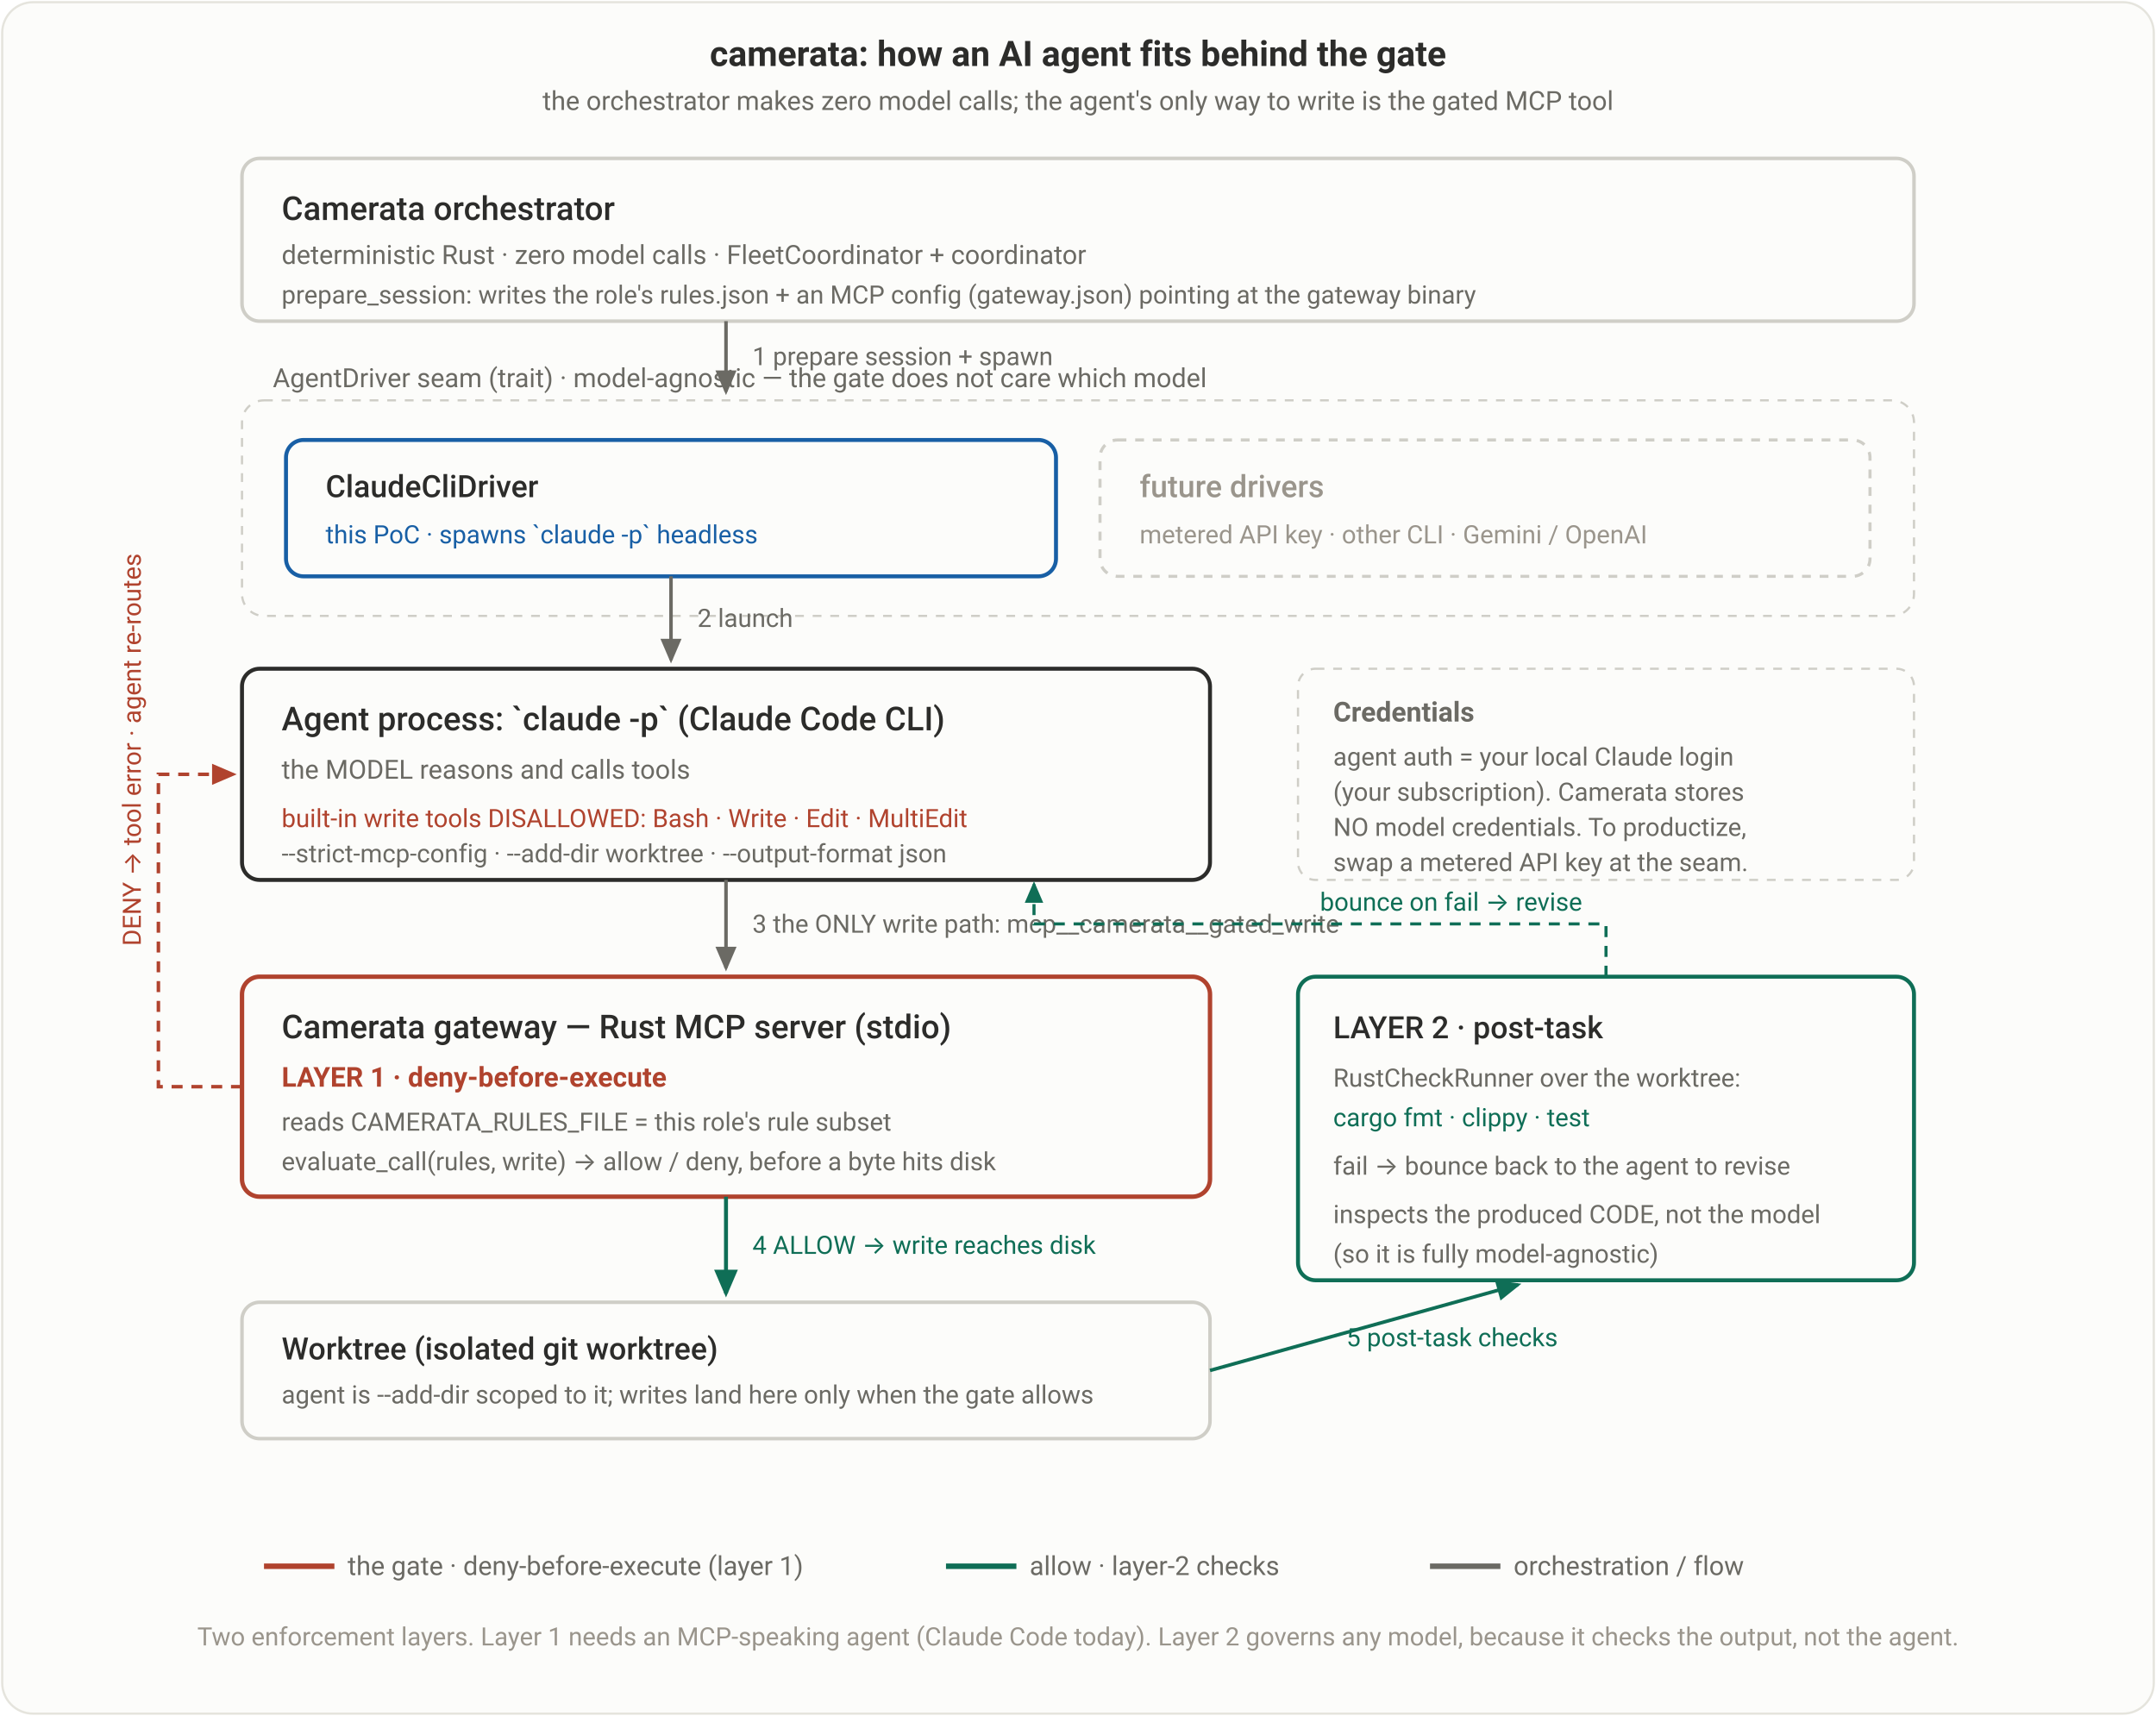
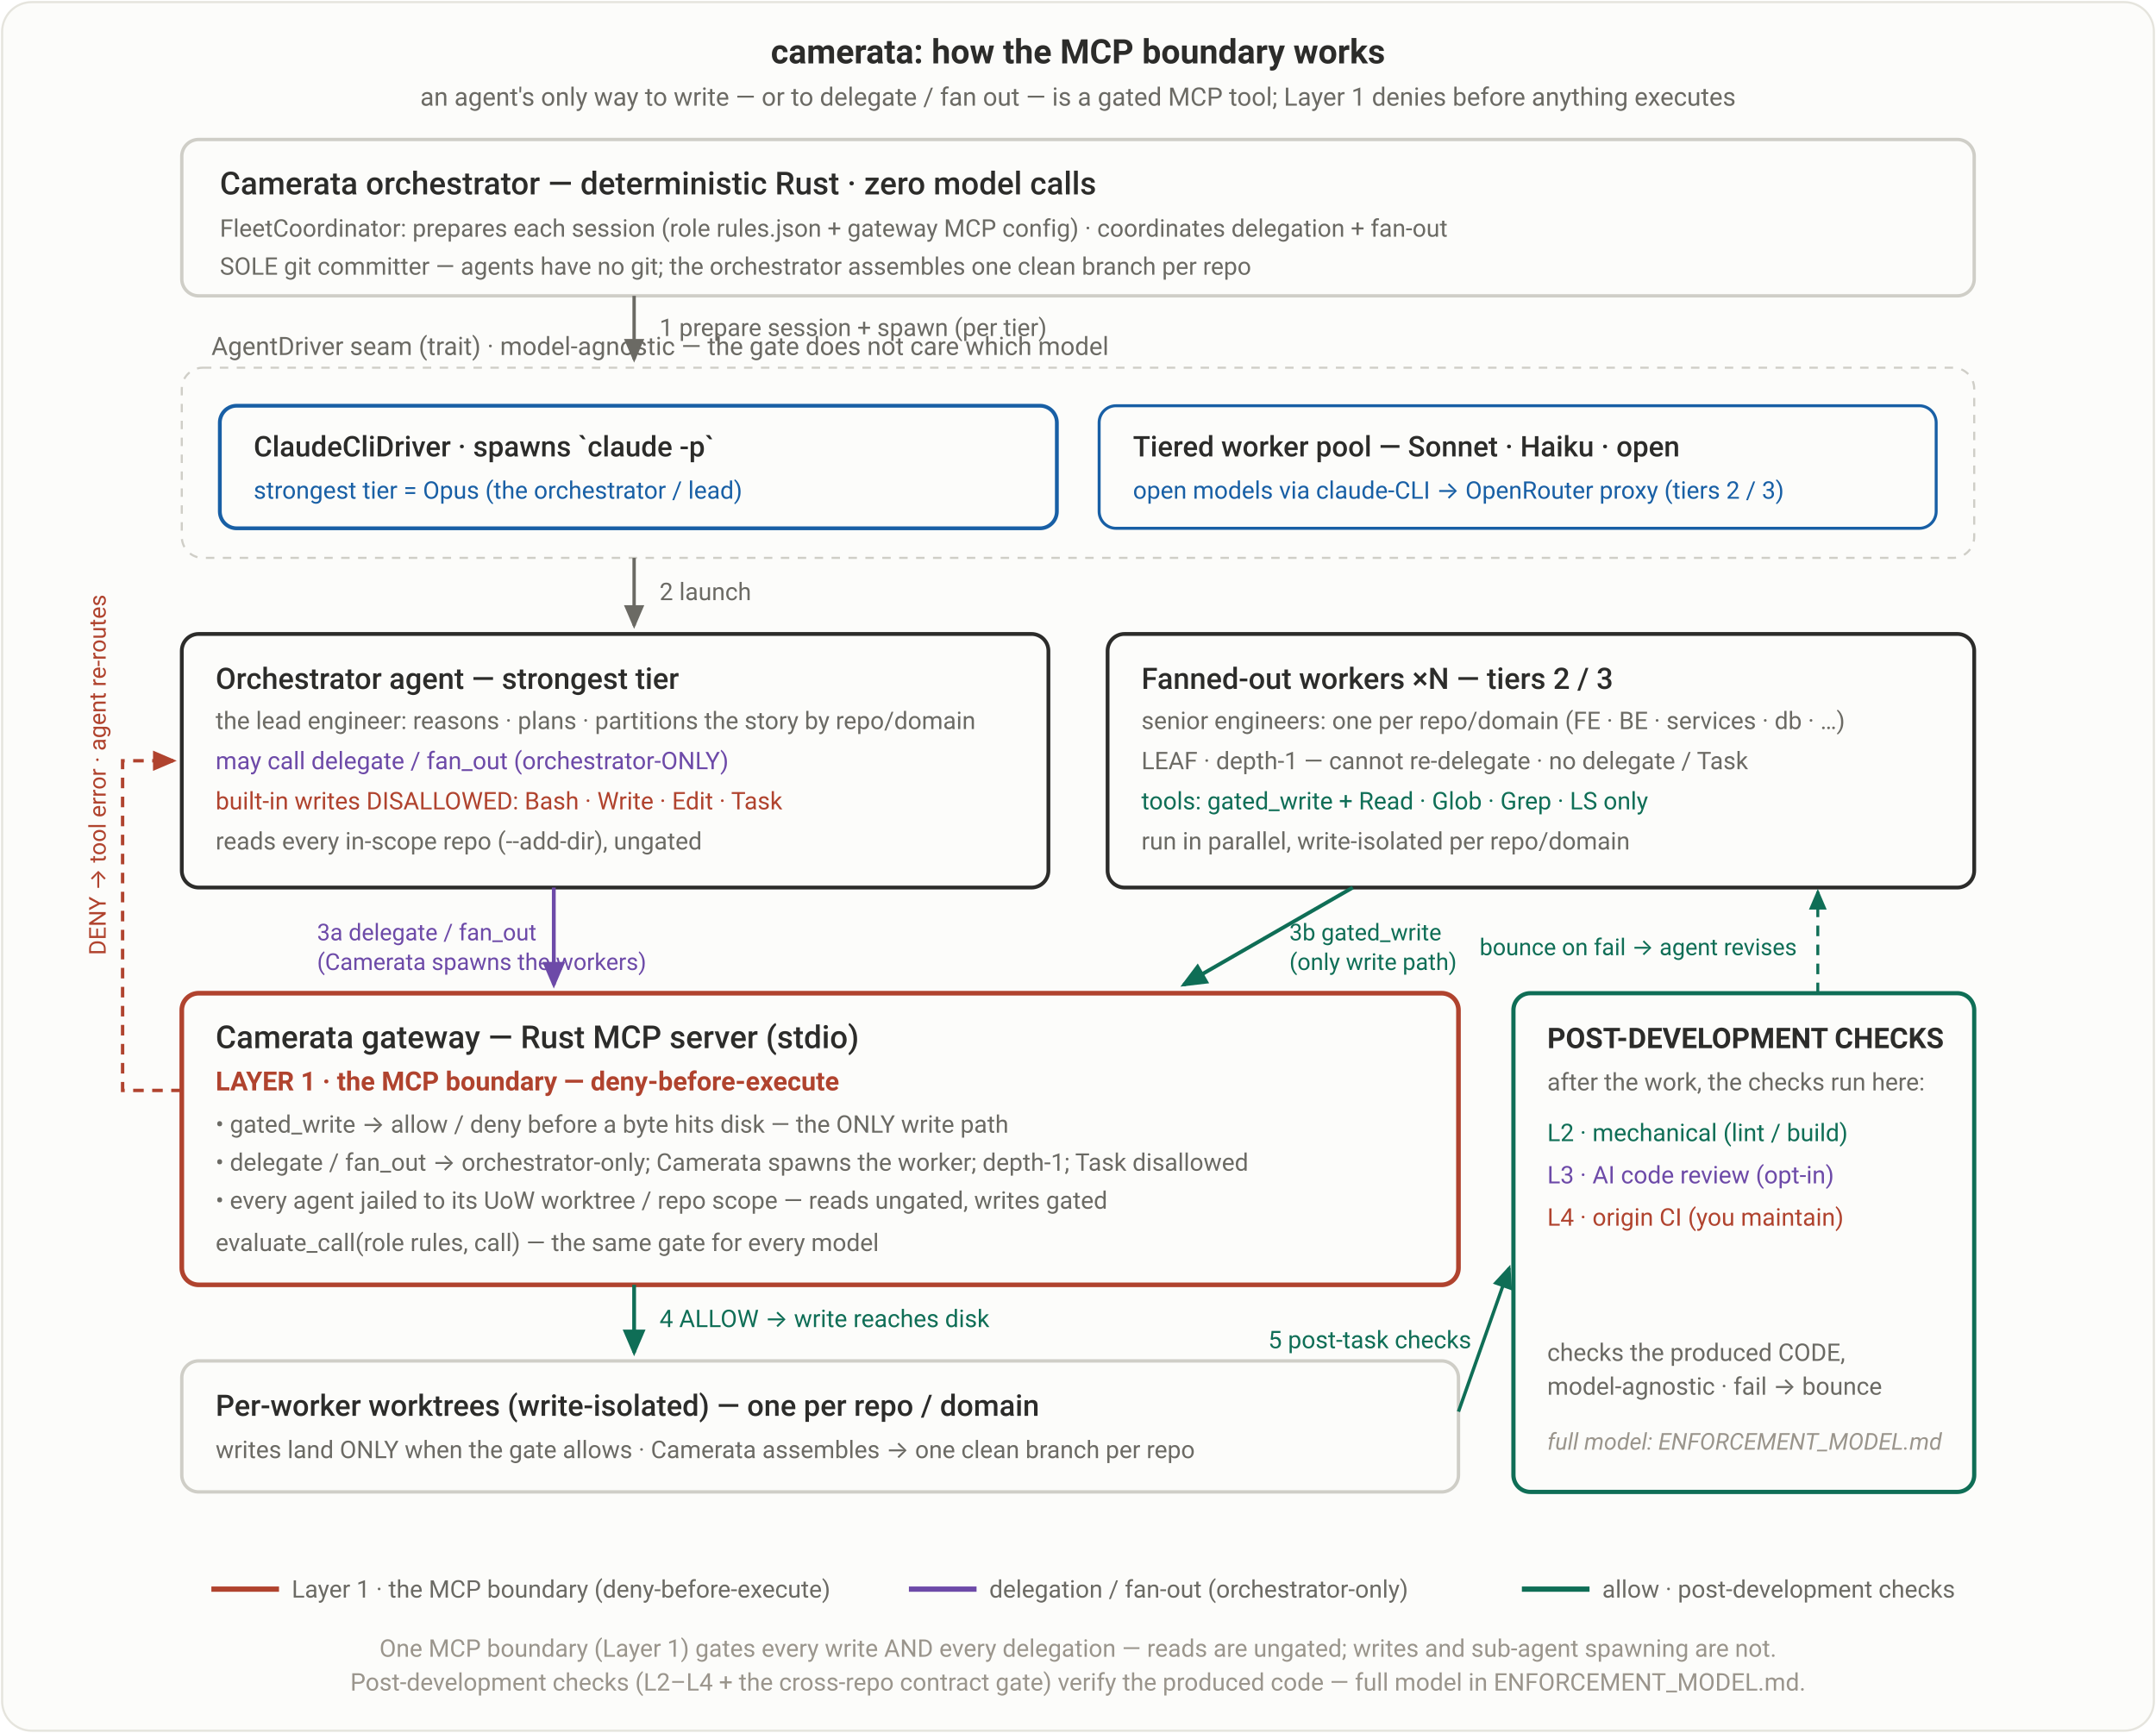
- <svg xmlns="http://www.w3.org/2000/svg" viewBox="0 0 980 780" role="img" font-family="ui-sans-serif, system-ui, -apple-system, Segoe UI, Roboto, sans-serif">
-   <rect x="1" y="1" width="978" height="778" rx="14" fill="#FCFCFA" stroke="#E5E4DD" stroke-width="1" />
+ <svg xmlns="http://www.w3.org/2000/svg" viewBox="0 0 1020 820" role="img" font-family="ui-sans-serif, system-ui, -apple-system, Segoe UI, Roboto, sans-serif">
+   <rect x="1" y="1" width="1018" height="818" rx="14" fill="#FCFCFA" stroke="#E5E4DD" stroke-width="1" />
  <defs>
    <marker id="aw" markerWidth="8" markerHeight="8" refX="6" refY="3" orient="auto">
      <path d="M0,0 L7,3 L0,6 Z" fill="#6B6A64" />
    </marker>
    <marker id="ag" markerWidth="8" markerHeight="8" refX="6" refY="3" orient="auto">
      <path d="M0,0 L7,3 L0,6 Z" fill="#0F6E56" />
    </marker>
    <marker id="ad" markerWidth="8" markerHeight="8" refX="6" refY="3" orient="auto">
      <path d="M0,0 L7,3 L0,6 Z" fill="#B0432E" />
    </marker>
+     <marker id="ap" markerWidth="8" markerHeight="8" refX="6" refY="3" orient="auto">
+       <path d="M0,0 L7,3 L0,6 Z" fill="#6D4AA8" />
+     </marker>
  </defs>
-   <text x="490" y="30" text-anchor="middle" font-size="16" font-weight="600" fill="#2C2C2A">camerata: how an AI agent fits behind the gate</text>
-   <text x="490" y="50" text-anchor="middle" font-size="12" fill="#6B6A64">the orchestrator makes zero model calls; the agent's only way to write is the gated MCP tool</text>
-   <rect x="110" y="72" width="760" height="74" rx="8" fill="none" stroke="#CFCEC7" stroke-width="1.6" />
-   <text x="128" y="100" font-size="15" font-weight="500" fill="#2C2C2A">Camerata orchestrator</text>
-   <text x="128" y="120" font-size="12" fill="#6B6A64">deterministic Rust · zero model calls · FleetCoordinator + coordinator</text>
-   <text x="128" y="138" font-size="11.5" fill="#6B6A64">prepare_session: writes the role's rules.json + an MCP config (gateway.json) pointing at the gateway binary</text>
-   <line x1="330" y1="146" x2="330" y2="178" stroke="#6B6A64" stroke-width="1.6" marker-end="url(#aw)" />
-   <text x="342" y="166" font-size="11.5" fill="#6B6A64">1 prepare session + spawn</text>
-   <rect x="110" y="182" width="760" height="98" rx="10" fill="none" stroke="#CFCEC7" stroke-width="1" stroke-dasharray="4 4" />
-   <text x="124" y="176" font-size="12" fill="#6B6A64">AgentDriver seam (trait) · model-agnostic — the gate does not care which model</text>
-   <rect x="130" y="200" width="350" height="62" rx="8" fill="none" stroke="#185FA5" stroke-width="1.8" />
-   <text x="148" y="226" font-size="14" font-weight="500" fill="#2C2C2A">ClaudeCliDriver</text>
-   <text x="148" y="247" font-size="11.5" fill="#185FA5">this PoC · spawns `claude -p` headless</text>
-   <rect x="500" y="200" width="350" height="62" rx="8" fill="none" stroke="#CFCEC7" stroke-width="1.4" stroke-dasharray="4 4" />
-   <text x="518" y="226" font-size="14" font-weight="500" fill="#9A958C">future drivers</text>
-   <text x="518" y="247" font-size="11.5" fill="#9A958C">metered API key · other CLI · Gemini / OpenAI</text>
-   <line x1="305" y1="262" x2="305" y2="300" stroke="#6B6A64" stroke-width="1.6" marker-end="url(#aw)" />
-   <text x="317" y="285" font-size="11.5" fill="#6B6A64">2 launch</text>
-   <rect x="110" y="304" width="440" height="96" rx="8" fill="none" stroke="#2C2C2A" stroke-width="1.8" />
-   <text x="128" y="332" font-size="15" font-weight="500" fill="#2C2C2A">Agent process: `claude -p` (Claude Code CLI)</text>
-   <text x="128" y="354" font-size="12" fill="#6B6A64">the MODEL reasons and calls tools</text>
-   <text x="128" y="376" font-size="11.5" fill="#B0432E">built-in write tools DISALLOWED: Bash · Write · Edit · MultiEdit</text>
-   <text x="128" y="392" font-size="11.5" fill="#6B6A64">--strict-mcp-config · --add-dir worktree · --output-format json</text>
-   <rect x="590" y="304" width="280" height="96" rx="8" fill="none" stroke="#CFCEC7" stroke-width="1" stroke-dasharray="4 4" />
-   <text x="606" y="328" font-size="12.5" font-weight="600" fill="#6B6A64">Credentials</text>
-   <text x="606" y="348" font-size="11.5" fill="#6B6A64">agent auth = your local Claude login</text>
-   <text x="606" y="364" font-size="11.5" fill="#6B6A64">(your subscription). Camerata stores</text>
-   <text x="606" y="380" font-size="11.5" fill="#6B6A64">NO model credentials. To productize,</text>
-   <text x="606" y="396" font-size="11.5" fill="#6B6A64">swap a metered API key at the seam.</text>
-   <line x1="330" y1="400" x2="330" y2="440" stroke="#6B6A64" stroke-width="1.6" marker-end="url(#aw)" />
-   <text x="342" y="424" font-size="11.5" fill="#6B6A64">3 the ONLY write path: mcp__camerata__gated_write</text>
-   <rect x="110" y="444" width="440" height="100" rx="8" fill="none" stroke="#B0432E" stroke-width="2" />
-   <text x="128" y="472" font-size="15" font-weight="500" fill="#2C2C2A">Camerata gateway — Rust MCP server (stdio)</text>
-   <text x="128" y="494" font-size="12.5" font-weight="600" fill="#B0432E">LAYER 1 · deny-before-execute</text>
-   <text x="128" y="514" font-size="11.5" fill="#6B6A64">reads CAMERATA_RULES_FILE = this role's rule subset</text>
-   <text x="128" y="532" font-size="11.5" fill="#6B6A64">evaluate_call(rules, write) → allow / deny, before a byte hits disk</text>
-   <line x1="330" y1="544" x2="330" y2="588" stroke="#0F6E56" stroke-width="1.8" marker-end="url(#ag)" />
-   <text x="342" y="570" font-size="11.5" fill="#0F6E56">4 ALLOW → write reaches disk</text>
-   <rect x="110" y="592" width="440" height="62" rx="8" fill="none" stroke="#CFCEC7" stroke-width="1.6" />
-   <text x="128" y="618" font-size="14" font-weight="500" fill="#2C2C2A">Worktree (isolated git worktree)</text>
-   <text x="128" y="638" font-size="11.5" fill="#6B6A64">agent is --add-dir scoped to it; writes land here only when the gate allows</text>
-   <path d="M110,494 L72,494 L72,352 L106,352" fill="none" stroke="#B0432E" stroke-width="1.6" stroke-dasharray="5 4" marker-end="url(#ad)" />
-   <text x="64" y="430" font-size="11.5" fill="#B0432E" transform="rotate(-90 64 430)">DENY → tool error · agent re-routes</text>
-   <rect x="590" y="444" width="280" height="138" rx="8" fill="none" stroke="#0F6E56" stroke-width="1.8" />
-   <text x="606" y="472" font-size="14" font-weight="500" fill="#2C2C2A">LAYER 2 · post-task</text>
-   <text x="606" y="494" font-size="11.5" fill="#6B6A64">RustCheckRunner over the worktree:</text>
-   <text x="606" y="512" font-size="11.5" fill="#0F6E56">cargo fmt · clippy · test</text>
-   <text x="606" y="534" font-size="11.5" fill="#6B6A64">fail → bounce back to the agent to revise</text>
-   <text x="606" y="556" font-size="11.5" fill="#6B6A64">inspects the produced CODE, not the model</text>
-   <text x="606" y="574" font-size="11.5" fill="#6B6A64">(so it is fully model-agnostic)</text>
-   <line x1="550" y1="623" x2="690" y2="584" stroke="#0F6E56" stroke-width="1.6" marker-end="url(#ag)" />
-   <text x="612" y="612" font-size="11.5" fill="#0F6E56">5 post-task checks</text>
-   <path d="M730,444 L730,420 L470,420 L470,402" fill="none" stroke="#0F6E56" stroke-width="1.4" stroke-dasharray="5 4" marker-end="url(#ag)" />
-   <text x="600" y="414" font-size="11.5" fill="#0F6E56">bounce on fail → revise</text>
-   <line x1="120" y1="712" x2="152" y2="712" stroke="#B0432E" stroke-width="2.5" />
-   <text x="158" y="716" font-size="12" fill="#6B6A64">the gate · deny-before-execute (layer 1)</text>
-   <line x1="430" y1="712" x2="462" y2="712" stroke="#0F6E56" stroke-width="2.5" />
-   <text x="468" y="716" font-size="12" fill="#6B6A64">allow · layer-2 checks</text>
-   <line x1="650" y1="712" x2="682" y2="712" stroke="#6B6A64" stroke-width="2.5" />
-   <text x="688" y="716" font-size="12" fill="#6B6A64">orchestration / flow</text>
-   <text x="490" y="748" text-anchor="middle" font-size="11.5" fill="#9A958C">Two enforcement layers. Layer 1 needs an MCP-speaking agent (Claude Code today). Layer 2 governs any model, because it checks the output, not the agent.</text>
+   <text x="510" y="30" text-anchor="middle" font-size="16" font-weight="600" fill="#2C2C2A">camerata: how the MCP boundary works</text>
+   <text x="510" y="50" text-anchor="middle" font-size="12" fill="#6B6A64">an agent's only way to write — or to delegate / fan out — is a gated MCP tool; Layer 1 denies before anything executes</text>
+   <rect x="86" y="66" width="848" height="74" rx="8" fill="none" stroke="#CFCEC7" stroke-width="1.6" />
+   <text x="104" y="92" font-size="15" font-weight="500" fill="#2C2C2A">Camerata orchestrator — deterministic Rust · zero model calls</text>
+   <text x="104" y="112" font-size="11.5" fill="#6B6A64">FleetCoordinator: prepares each session (role rules.json + gateway MCP config) · coordinates delegation + fan-out</text>
+   <text x="104" y="130" font-size="11.5" fill="#6B6A64">SOLE git committer — agents have no git; the orchestrator assembles one clean branch per repo</text>
+   <line x1="300" y1="140" x2="300" y2="170" stroke="#6B6A64" stroke-width="1.6" marker-end="url(#aw)" />
+   <text x="312" y="159" font-size="11.5" fill="#6B6A64">1 prepare session + spawn (per tier)</text>
+   <rect x="86" y="174" width="848" height="90" rx="10" fill="none" stroke="#CFCEC7" stroke-width="1" stroke-dasharray="4 4" />
+   <text x="100" y="168" font-size="12" fill="#6B6A64">AgentDriver seam (trait) · model-agnostic — the gate does not care which model</text>
+   <rect x="104" y="192" width="396" height="58" rx="8" fill="none" stroke="#185FA5" stroke-width="1.8" />
+   <text x="120" y="216" font-size="13.5" font-weight="500" fill="#2C2C2A">ClaudeCliDriver · spawns `claude -p`</text>
+   <text x="120" y="236" font-size="11.5" fill="#185FA5">strongest tier = Opus (the orchestrator / lead)</text>
+   <rect x="520" y="192" width="396" height="58" rx="8" fill="none" stroke="#185FA5" stroke-width="1.4" />
+   <text x="536" y="216" font-size="13.5" font-weight="500" fill="#2C2C2A">Tiered worker pool — Sonnet · Haiku · open</text>
+   <text x="536" y="236" font-size="11.5" fill="#185FA5">open models via claude-CLI → OpenRouter proxy (tiers 2 / 3)</text>
+   <line x1="300" y1="264" x2="300" y2="296" stroke="#6B6A64" stroke-width="1.6" marker-end="url(#aw)" />
+   <text x="312" y="284" font-size="11.5" fill="#6B6A64">2 launch</text>
+   <rect x="86" y="300" width="410" height="120" rx="8" fill="none" stroke="#2C2C2A" stroke-width="1.8" />
+   <text x="102" y="326" font-size="14" font-weight="500" fill="#2C2C2A">Orchestrator agent — strongest tier</text>
+   <text x="102" y="345" font-size="11.5" fill="#6B6A64">the lead engineer: reasons · plans · partitions the story by repo/domain</text>
+   <text x="102" y="364" font-size="11.5" fill="#6D4AA8">may call delegate / fan_out (orchestrator-ONLY)</text>
+   <text x="102" y="383" font-size="11.5" fill="#B0432E">built-in writes DISALLOWED: Bash · Write · Edit · Task</text>
+   <text x="102" y="402" font-size="11.5" fill="#6B6A64">reads every in-scope repo (--add-dir), ungated</text>
+   <rect x="524" y="300" width="410" height="120" rx="8" fill="none" stroke="#2C2C2A" stroke-width="1.8" />
+   <text x="540" y="326" font-size="14" font-weight="500" fill="#2C2C2A">Fanned-out workers ×N — tiers 2 / 3</text>
+   <text x="540" y="345" font-size="11.5" fill="#6B6A64">senior engineers: one per repo/domain (FE · BE · services · db · …)</text>
+   <text x="540" y="364" font-size="11.5" fill="#6B6A64">LEAF · depth-1 — cannot re-delegate · no delegate / Task</text>
+   <text x="540" y="383" font-size="11.5" fill="#0F6E56">tools: gated_write + Read · Glob · Grep · LS only</text>
+   <text x="540" y="402" font-size="11.5" fill="#6B6A64">run in parallel, write-isolated per repo/domain</text>
+   <line x1="262" y1="420" x2="262" y2="466" stroke="#6D4AA8" stroke-width="1.8" marker-end="url(#ap)" />
+   <text x="150" y="445" font-size="11" fill="#6D4AA8">3a delegate / fan_out</text>
+   <text x="150" y="459" font-size="11" fill="#6D4AA8">(Camerata spawns the workers)</text>
+   <line x1="640" y1="420" x2="560" y2="466" stroke="#0F6E56" stroke-width="1.8" marker-end="url(#ag)" />
+   <text x="610" y="445" font-size="11" fill="#0F6E56">3b gated_write</text>
+   <text x="610" y="459" font-size="11" fill="#0F6E56">(only write path)</text>
+   <rect x="86" y="470" width="604" height="138" rx="8" fill="none" stroke="#B0432E" stroke-width="2.2" />
+   <text x="102" y="496" font-size="15" font-weight="500" fill="#2C2C2A">Camerata gateway — Rust MCP server (stdio)</text>
+   <text x="102" y="516" font-size="12.5" font-weight="600" fill="#B0432E">LAYER 1 · the MCP boundary — deny-before-execute</text>
+   <text x="102" y="536" font-size="11.5" fill="#6B6A64">• gated_write → allow / deny before a byte hits disk — the ONLY write path</text>
+   <text x="102" y="554" font-size="11.5" fill="#6B6A64">• delegate / fan_out → orchestrator-only; Camerata spawns the worker; depth-1; Task disallowed</text>
+   <text x="102" y="572" font-size="11.5" fill="#6B6A64">• every agent jailed to its UoW worktree / repo scope — reads ungated, writes gated</text>
+   <text x="102" y="592" font-size="11.5" fill="#6B6A64">evaluate_call(role rules, call) — the same gate for every model</text>
+   <line x1="300" y1="608" x2="300" y2="640" stroke="#0F6E56" stroke-width="1.8" marker-end="url(#ag)" />
+   <text x="312" y="628" font-size="11.5" fill="#0F6E56">4 ALLOW → write reaches disk</text>
+   <rect x="86" y="644" width="604" height="62" rx="8" fill="none" stroke="#CFCEC7" stroke-width="1.6" />
+   <text x="102" y="670" font-size="14" font-weight="500" fill="#2C2C2A">Per-worker worktrees (write-isolated) — one per repo / domain</text>
+   <text x="102" y="690" font-size="11.5" fill="#6B6A64">writes land ONLY when the gate allows · Camerata assembles → one clean branch per repo</text>
+   <path d="M86,516 L58,516 L58,360 L82,360" fill="none" stroke="#B0432E" stroke-width="1.6" stroke-dasharray="5 4" marker-end="url(#ad)" />
+   <text x="50" y="452" font-size="11" fill="#B0432E" transform="rotate(-90 50 452)">DENY → tool error · agent re-routes</text>
+   <rect x="716" y="470" width="218" height="236" rx="8" fill="none" stroke="#0F6E56" stroke-width="2" />
+   <text x="732" y="496" font-size="13.5" font-weight="600" fill="#2C2C2A">POST-DEVELOPMENT CHECKS</text>
+   <text x="732" y="516" font-size="11.5" fill="#6B6A64">after the work, the checks run here:</text>
+   <text x="732" y="540" font-size="11.5" fill="#0F6E56">L2 · mechanical (lint / build)</text>
+   <text x="732" y="560" font-size="11.5" fill="#6D4AA8">L3 · AI code review (opt-in)</text>
+   <text x="732" y="580" font-size="11.5" fill="#B0432E">L4 · origin CI (you maintain)</text>
+   <text x="732" y="644" font-size="11.5" fill="#6B6A64">checks the produced CODE,</text>
+   <text x="732" y="660" font-size="11.5" fill="#6B6A64">model-agnostic · fail → bounce</text>
+   <text x="732" y="686" font-size="11" font-style="italic" fill="#9A958C">full model: ENFORCEMENT_MODEL.md</text>
+   <line x1="690" y1="668" x2="714" y2="600" stroke="#0F6E56" stroke-width="1.6" marker-end="url(#ag)" />
+   <text x="600" y="638" font-size="11.5" fill="#0F6E56">5 post-task checks</text>
+   <line x1="860" y1="470" x2="860" y2="422" stroke="#0F6E56" stroke-width="1.4" stroke-dasharray="5 4" marker-end="url(#ag)" />
+   <text x="700" y="452" font-size="11" fill="#0F6E56">bounce on fail → agent revises</text>
+   <line x1="100" y1="752" x2="132" y2="752" stroke="#B0432E" stroke-width="2.5" />
+   <text x="138" y="756" font-size="11.5" fill="#6B6A64">Layer 1 · the MCP boundary (deny-before-execute)</text>
+   <line x1="430" y1="752" x2="462" y2="752" stroke="#6D4AA8" stroke-width="2.5" />
+   <text x="468" y="756" font-size="11.5" fill="#6B6A64">delegation / fan-out (orchestrator-only)</text>
+   <line x1="720" y1="752" x2="752" y2="752" stroke="#0F6E56" stroke-width="2.5" />
+   <text x="758" y="756" font-size="11.5" fill="#6B6A64">allow · post-development checks</text>
+   <text x="510" y="784" text-anchor="middle" font-size="11.5" fill="#9A958C">One MCP boundary (Layer 1) gates every write AND every delegation — reads are ungated; writes and sub-agent spawning are not.</text>
+   <text x="510" y="800" text-anchor="middle" font-size="11.5" fill="#9A958C">Post-development checks (L2–L4 + the cross-repo contract gate) verify the produced code — full model in ENFORCEMENT_MODEL.md.</text>
</svg>
